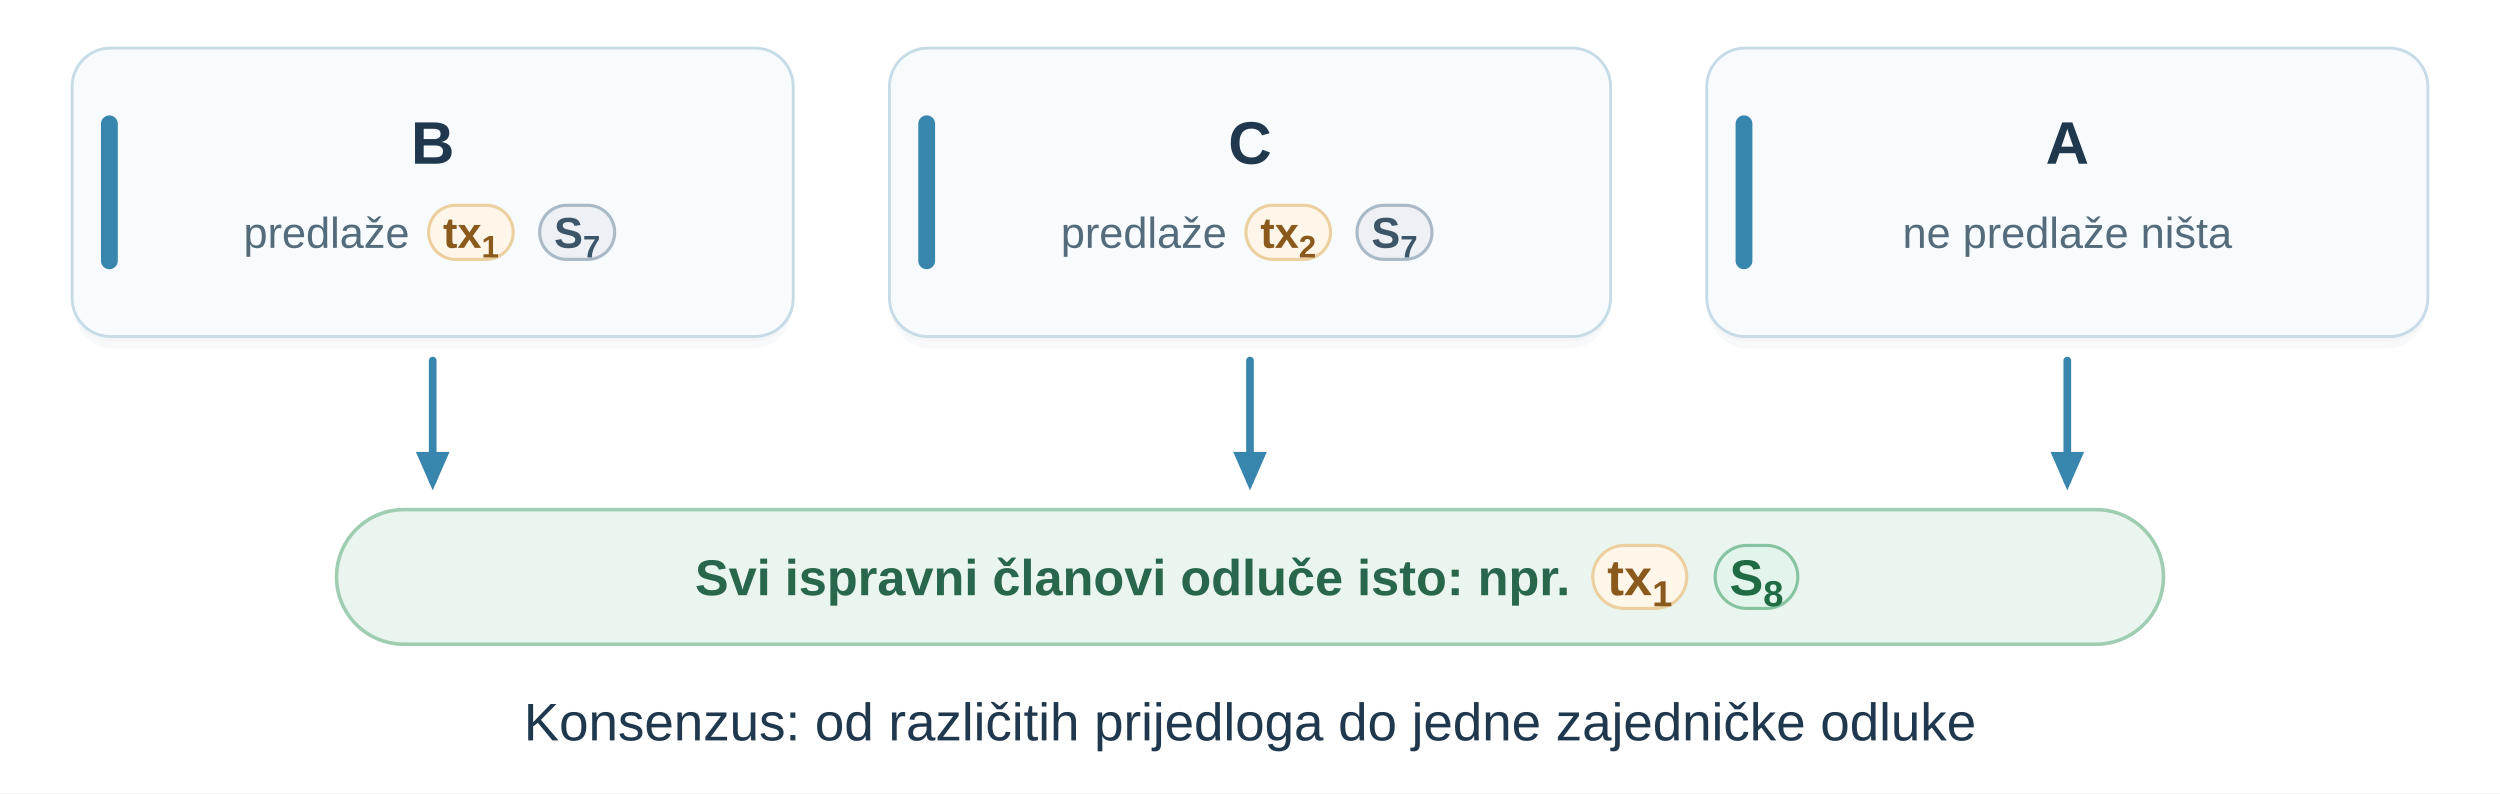
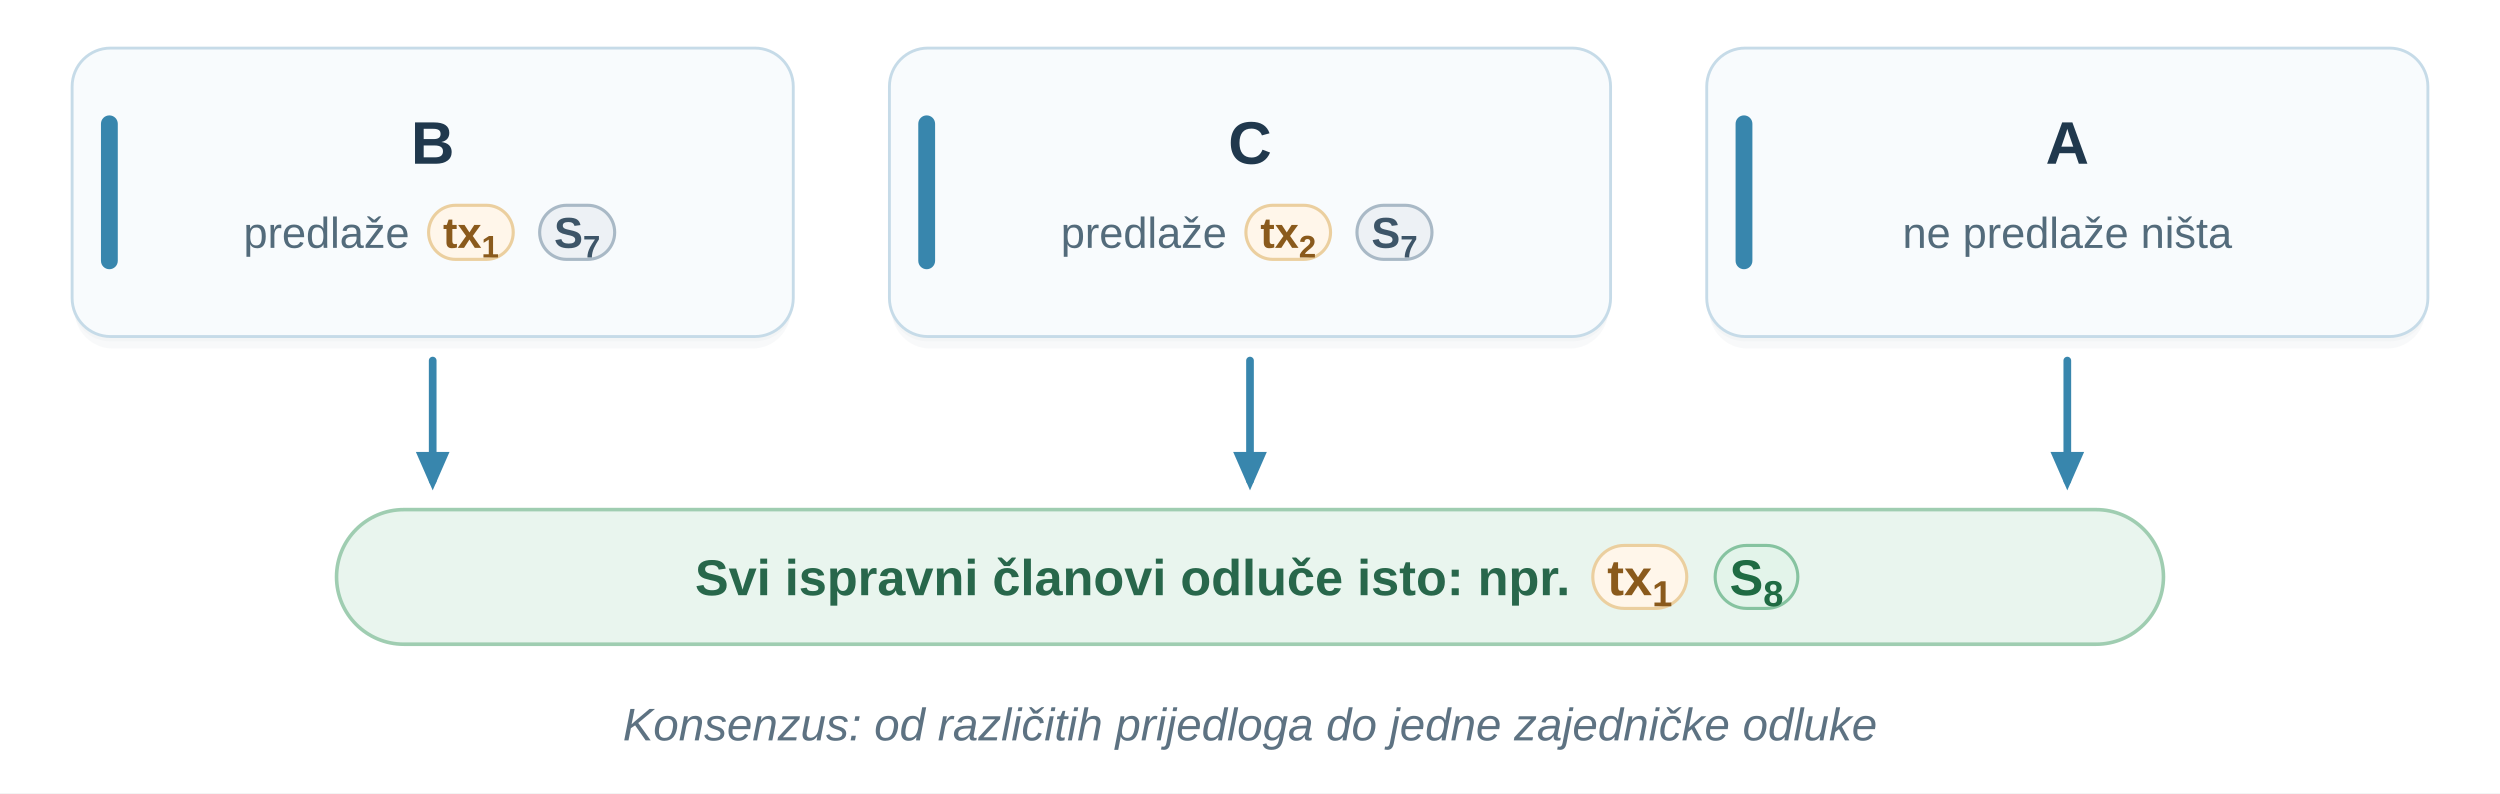
<svg xmlns="http://www.w3.org/2000/svg" width="1040" height="330" viewBox="0 0 1040 330">
  <defs>
    <marker id="arrow-blue" markerWidth="18" markerHeight="18" refX="14" refY="9" orient="auto" markerUnits="userSpaceOnUse">
      <path d="M2,2 L18,9 L2,16 Z" fill="#3886ad" />
    </marker>
    <marker id="arrow-red" markerWidth="18" markerHeight="18" refX="14" refY="9" orient="auto" markerUnits="userSpaceOnUse">
      <path d="M2,2 L18,9 L2,16 Z" fill="#b63842" />
    </marker>
  </defs>
  <rect width="1040" height="330" fill="white" />
  <rect x="31" y="25" width="298" height="120" rx="16" fill="#24445c" opacity=".035" />
  <rect x="30" y="22" width="300" height="120" rx="16" fill="#24445c" opacity=".025" />
  <rect x="30" y="20" width="300" height="120" rx="16" fill="#f8fbfd" stroke="#c6dbe8" stroke-width="1.2" />
  <rect x="42" y="48" width="7" height="64" rx="3.5" fill="#3886ad" />
  <text x="180.0" y="68.125" text-anchor="middle" font-family="Arial, sans-serif" font-size="25" font-weight="600" fill="#20384d">B</text>
  <rect x="178.3" y="85.4" width="35.2" height="22.5" rx="11.2" fill="#fff6ea" stroke="#ebcf9f" stroke-width="1.3" />
  <rect x="224.5" y="85.4" width="31.2" height="22.5" rx="11.2" fill="#edf1f5" stroke="#a9b9c6" stroke-width="1.3" />
  <text x="180.0" y="103.135" font-family="Arial, sans-serif" font-size="18" font-weight="400" fill="#536b7b" text-anchor="start">
    <tspan x="101.3" y="103.1">predlaže</tspan>
    <tspan x="184.3" y="103.1" font-weight="700" fill="#8a5a1c">tx</tspan>
    <tspan x="200.3" y="107.1" font-size="13.0" font-weight="700" fill="#8a5a1c">1</tspan>
    <tspan x="230.5" y="103.1" font-weight="700" fill="#3d5568">S</tspan>
    <tspan x="242.5" y="107.1" font-size="13.0" font-weight="700" fill="#3d5568">7</tspan>
  </text>
  <rect x="371" y="25" width="298" height="120" rx="16" fill="#24445c" opacity=".035" />
  <rect x="370" y="22" width="300" height="120" rx="16" fill="#24445c" opacity=".025" />
  <rect x="370" y="20" width="300" height="120" rx="16" fill="#f8fbfd" stroke="#c6dbe8" stroke-width="1.2" />
  <rect x="382" y="48" width="7" height="64" rx="3.5" fill="#3886ad" />
  <text x="520.0" y="68.125" text-anchor="middle" font-family="Arial, sans-serif" font-size="25" font-weight="600" fill="#20384d">C</text>
  <rect x="518.3" y="85.4" width="35.2" height="22.5" rx="11.2" fill="#fff6ea" stroke="#ebcf9f" stroke-width="1.3" />
  <rect x="564.5" y="85.4" width="31.2" height="22.5" rx="11.2" fill="#edf1f5" stroke="#a9b9c6" stroke-width="1.3" />
  <text x="520.0" y="103.135" font-family="Arial, sans-serif" font-size="18" font-weight="400" fill="#536b7b" text-anchor="start">
    <tspan x="441.3" y="103.1">predlaže</tspan>
    <tspan x="524.3" y="103.1" font-weight="700" fill="#8a5a1c">tx</tspan>
    <tspan x="540.3" y="107.1" font-size="13.0" font-weight="700" fill="#8a5a1c">2</tspan>
    <tspan x="570.5" y="103.1" font-weight="700" fill="#3d5568">S</tspan>
    <tspan x="582.5" y="107.1" font-size="13.0" font-weight="700" fill="#3d5568">7</tspan>
  </text>
  <rect x="711" y="25" width="298" height="120" rx="16" fill="#24445c" opacity=".035" />
  <rect x="710" y="22" width="300" height="120" rx="16" fill="#24445c" opacity=".025" />
  <rect x="710" y="20" width="300" height="120" rx="16" fill="#f8fbfd" stroke="#c6dbe8" stroke-width="1.2" />
  <rect x="722" y="48" width="7" height="64" rx="3.5" fill="#3886ad" />
  <text x="860.0" y="68.125" text-anchor="middle" font-family="Arial, sans-serif" font-size="25" font-weight="600" fill="#20384d">A</text>
  <text x="860.0" y="103.135" text-anchor="middle" font-family="Arial, sans-serif" font-size="18" font-weight="400" fill="#536b7b">ne predlaže ništa</text>
  <path d="M180,150 L180,200" fill="none" stroke="#3886ad" stroke-width="3.2" stroke-linecap="round" marker-end="url(#arrow-blue)" />
  <path d="M520,150 L520,200" fill="none" stroke="#3886ad" stroke-width="3.2" stroke-linecap="round" marker-end="url(#arrow-blue)" />
  <path d="M860,150 L860,200" fill="none" stroke="#3886ad" stroke-width="3.2" stroke-linecap="round" marker-end="url(#arrow-blue)" />
  <rect x="140.0" y="212.0" width="760" height="56" rx="28.0" fill="#e9f5ee" stroke="#9fcdb1" stroke-width="1.5" />
  <rect x="662.6" y="226.9" width="39.1" height="26.2" rx="13.1" fill="#fff6ea" stroke="#ebcf9f" stroke-width="1.3" />
  <rect x="713.5" y="226.9" width="34.4" height="26.2" rx="13.1" fill="#e3f4ea" stroke="#86c3a0" stroke-width="1.3" />
  <text x="520" y="247.56" font-family="Arial, sans-serif" font-size="21" font-weight="600" fill="#28674b" text-anchor="start">
    <tspan x="289.1" y="247.6">Svi ispravni članovi odluče isto: npr.</tspan>
    <tspan x="668.6" y="247.6" font-weight="700" fill="#8a5a1c">tx</tspan>
    <tspan x="687.3" y="252.2" font-size="15.1" font-weight="700" fill="#8a5a1c">1</tspan>
    <tspan x="719.5" y="247.6" font-weight="700" fill="#1f6b43">S</tspan>
    <tspan x="733.5" y="252.2" font-size="15.1" font-weight="700" fill="#1f6b43">8</tspan>
  </text>
-   <text x="520" y="308" text-anchor="middle" font-family="Arial, sans-serif" font-size="22" font-weight="400" fill="#20384d">Konsenzus: od različitih prijedloga do jedne zajedničke odluke</text>
+   <text font-style="italic" x="520" y="308" text-anchor="middle" font-family="Arial, sans-serif" font-size="19" font-weight="400" fill="#5d7282">Konsenzus: od različitih prijedloga do jedne zajedničke odluke</text>
</svg>
